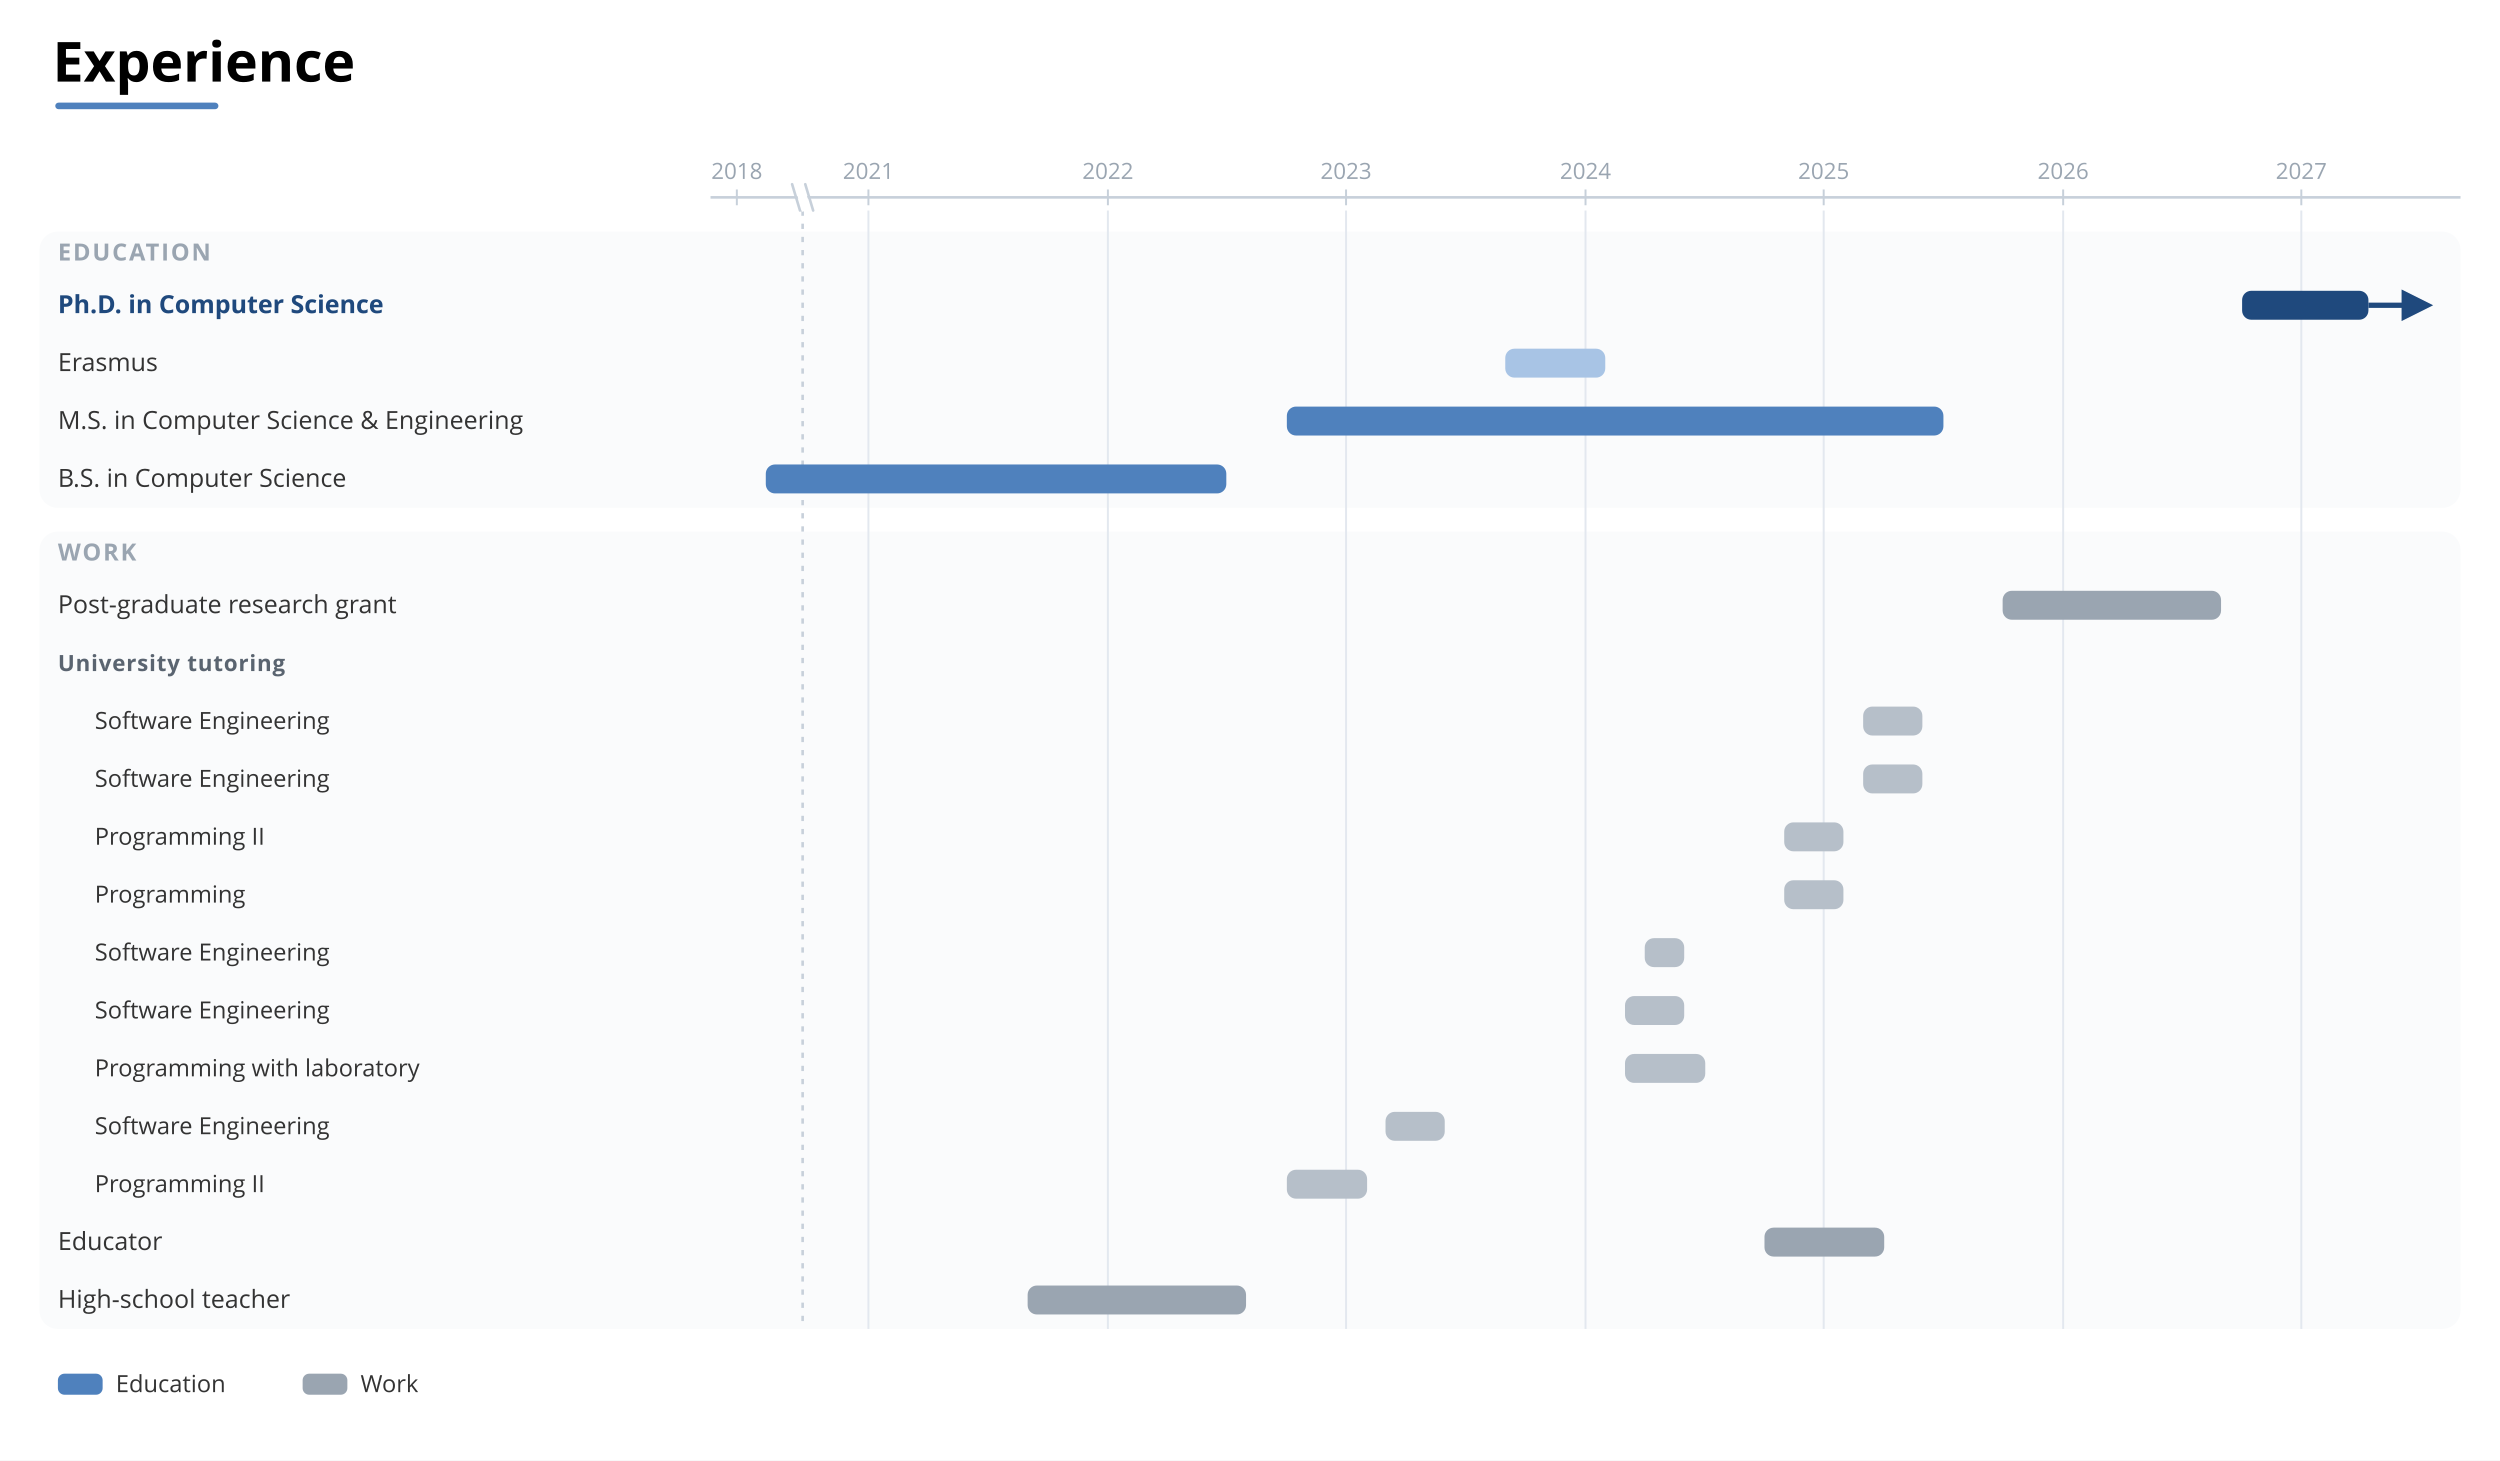
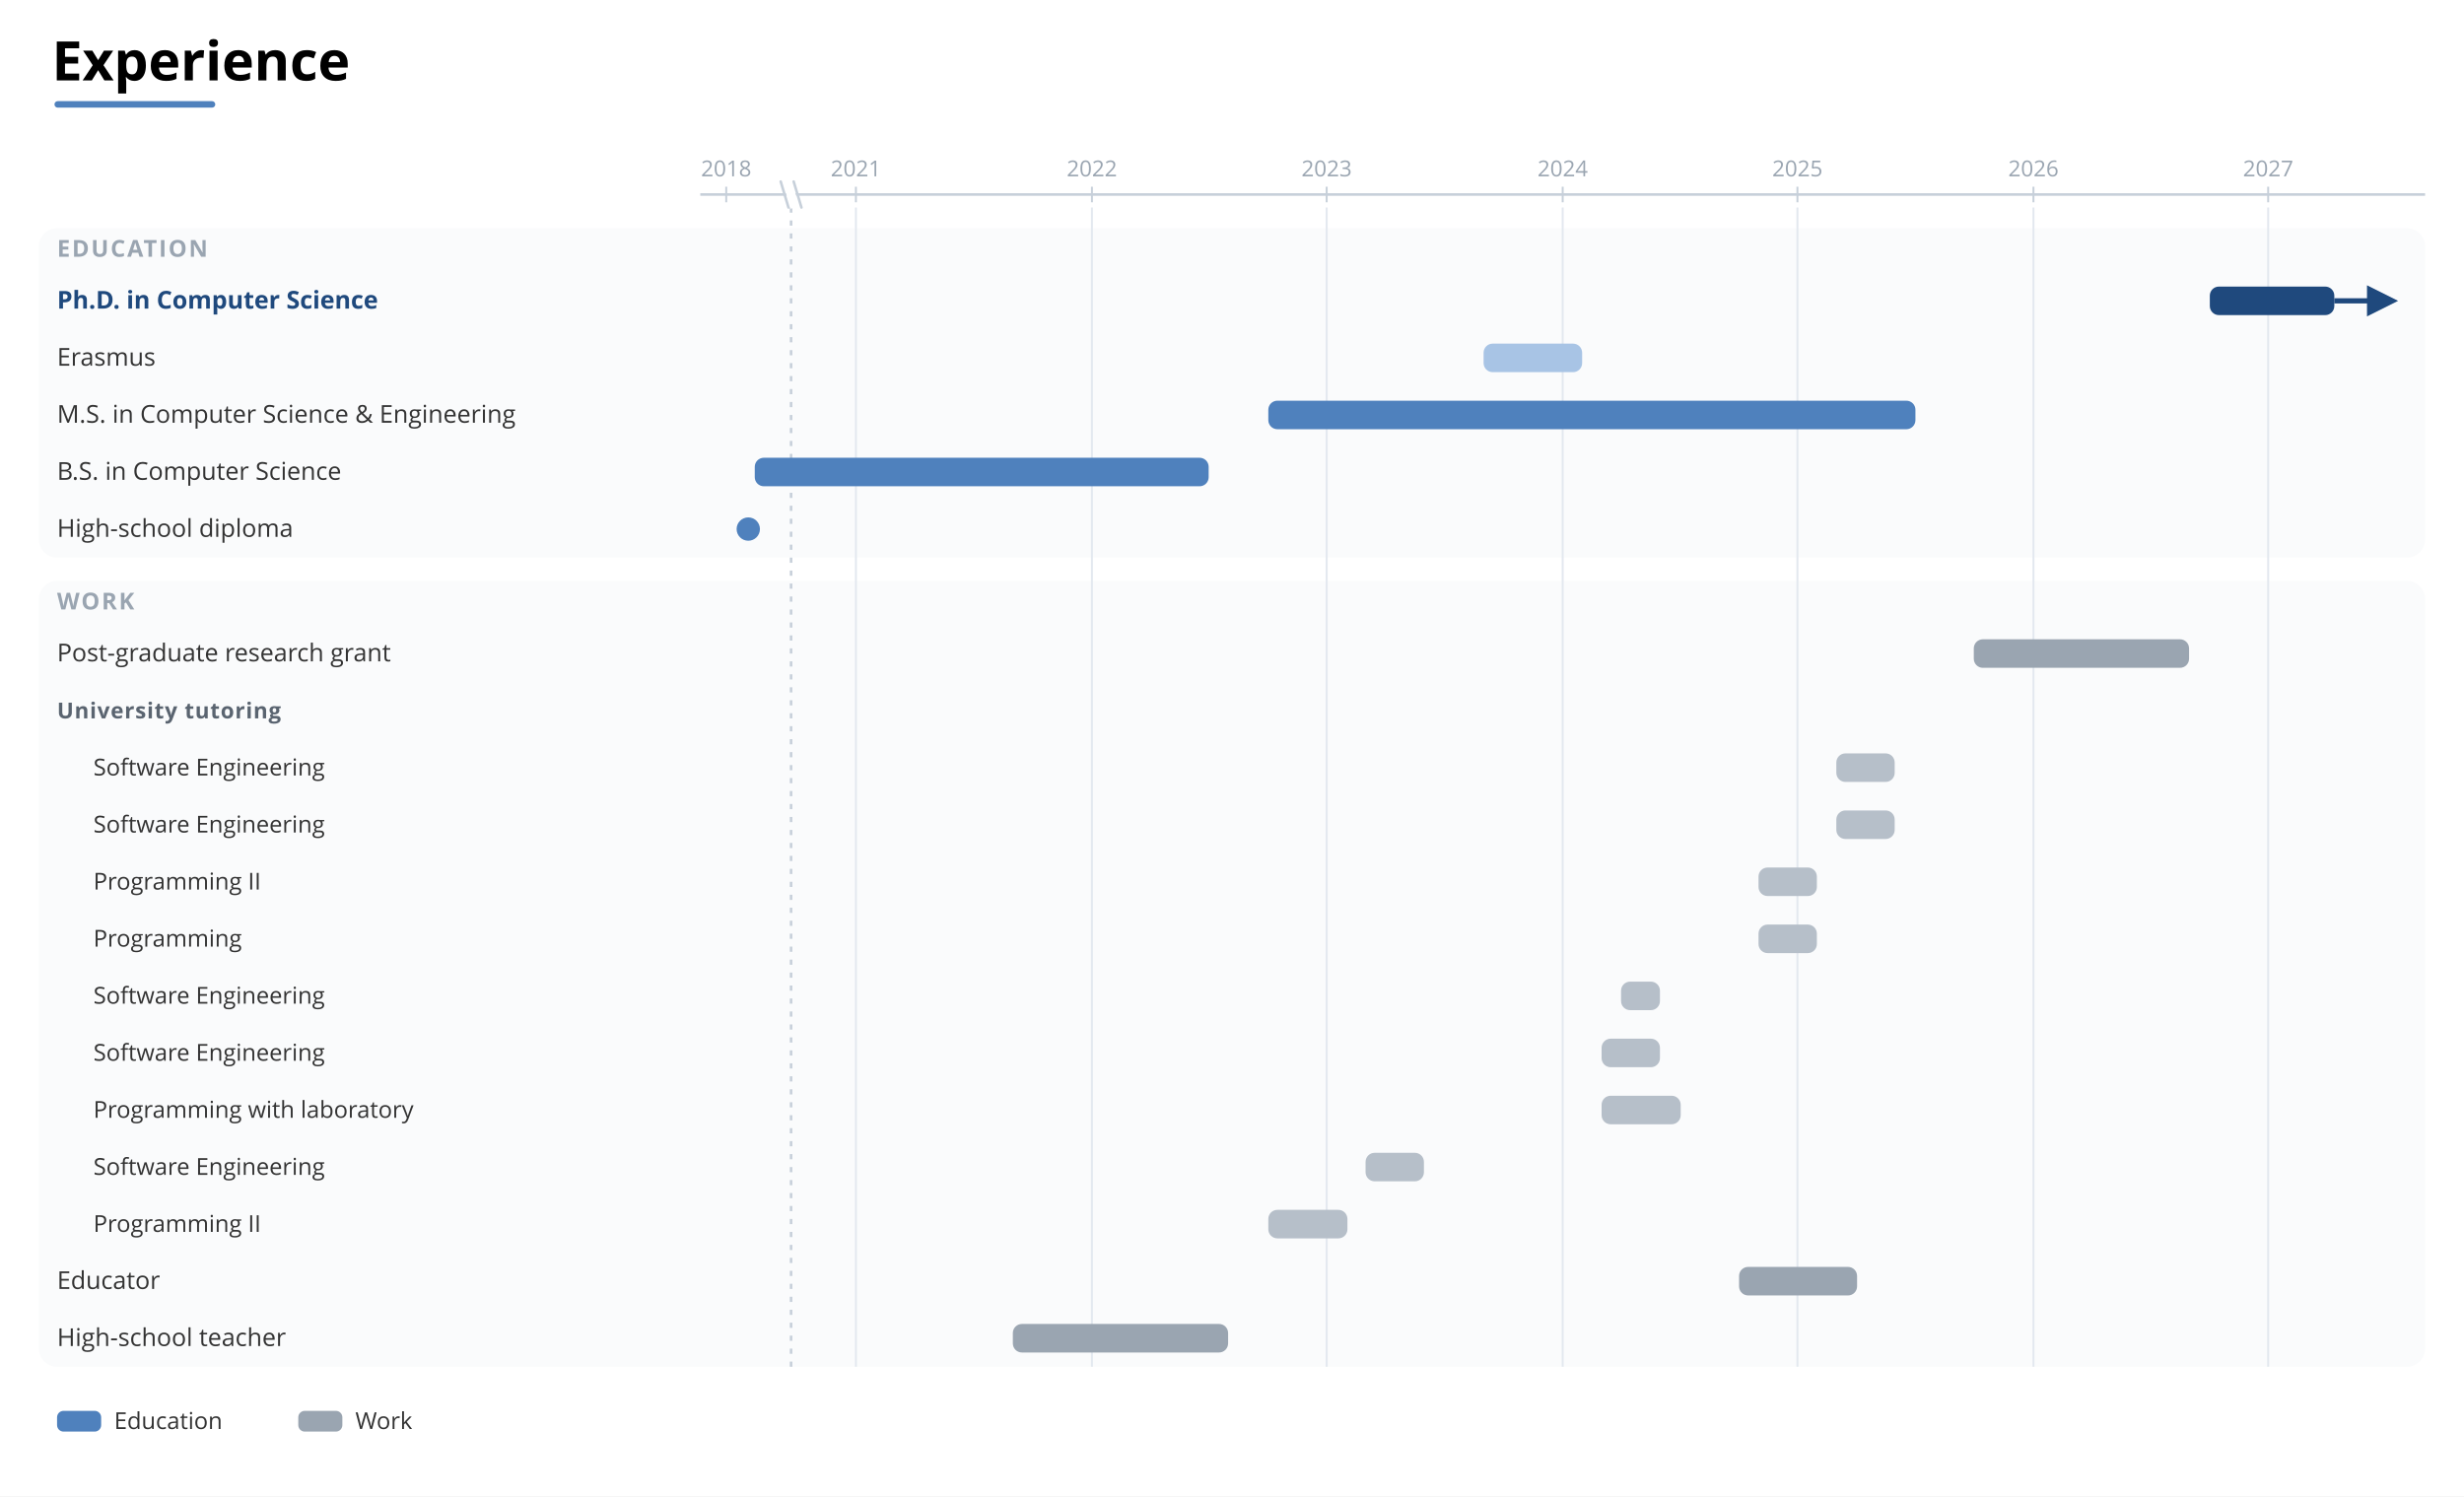
- <svg xmlns="http://www.w3.org/2000/svg" width="1900" height="1110" viewBox="0 0 1900 1110" font-family="Open Sans, Segoe UI, Helvetica, Arial, sans-serif" role="img" aria-label="Experience: education, work and publications on a single time axis">
+ <svg xmlns="http://www.w3.org/2000/svg" width="1900" height="1154" viewBox="0 0 1900 1154" font-family="Open Sans, Segoe UI, Helvetica, Arial, sans-serif" role="img" aria-label="Experience: education, work and publications on a single time axis">
  <defs>
    <marker id="go" viewBox="0 0 10 10" refX="2" refY="5" markerWidth="6" markerHeight="6" orient="auto">
      <path d="M 0 0 L 10 5 L 0 10 z" fill="#1F497D" />
    </marker>
  </defs>
-   <rect width="1900" height="1110" fill="#FFFFFF" />
+   <rect width="1900" height="1154" fill="#FFFFFF" />
  <text x="40" y="62" font-size="42" font-weight="bold" fill="#000000">Experience</text>
  <rect x="42" y="78" width="124" height="5" rx="2.5" fill="#4F81BD" />
-   <rect x="30" y="176" width="1840" height="210" rx="14" fill="#FAFBFC" />
-   <rect x="30" y="404" width="1840" height="606" rx="14" fill="#FAFBFC" />
+   <rect x="30" y="176" width="1840" height="254" rx="14" fill="#FAFBFC" />
+   <rect x="30" y="448" width="1840" height="606" rx="14" fill="#FAFBFC" />
  <g font-size="17" fill="#9AA5B1" text-anchor="middle">
    <text x="560" y="136">2018</text>
    <text x="660" y="136">2021</text>
    <text x="842" y="136">2022</text>
    <text x="1023" y="136">2023</text>
    <text x="1205" y="136">2024</text>
    <text x="1386" y="136">2025</text>
    <text x="1568" y="136">2026</text>
    <text x="1749" y="136">2027</text>
  </g>
  <g stroke="#E3E8EF" stroke-width="1.5">
-     <line x1="660" y1="160" x2="660" y2="1010" />
-     <line x1="842" y1="160" x2="842" y2="1010" />
-     <line x1="1023" y1="160" x2="1023" y2="1010" />
-     <line x1="1205" y1="160" x2="1205" y2="1010" />
-     <line x1="1386" y1="160" x2="1386" y2="1010" />
-     <line x1="1568" y1="160" x2="1568" y2="1010" />
-     <line x1="1749" y1="160" x2="1749" y2="1010" />
+     <line x1="660" y1="160" x2="660" y2="1054" />
+     <line x1="842" y1="160" x2="842" y2="1054" />
+     <line x1="1023" y1="160" x2="1023" y2="1054" />
+     <line x1="1205" y1="160" x2="1205" y2="1054" />
+     <line x1="1386" y1="160" x2="1386" y2="1054" />
+     <line x1="1568" y1="160" x2="1568" y2="1054" />
+     <line x1="1749" y1="160" x2="1749" y2="1054" />
  </g>
  <g stroke="#C7D0DA" stroke-width="1.5">
    <line x1="560" y1="144" x2="560" y2="156" />
    <line x1="660" y1="144" x2="660" y2="156" />
    <line x1="842" y1="144" x2="842" y2="156" />
    <line x1="1023" y1="144" x2="1023" y2="156" />
    <line x1="1205" y1="144" x2="1205" y2="156" />
    <line x1="1386" y1="144" x2="1386" y2="156" />
    <line x1="1568" y1="144" x2="1568" y2="156" />
    <line x1="1749" y1="144" x2="1749" y2="156" />
  </g>
-   <line x1="610" y1="160" x2="610" y2="1010" stroke="#C7D0DA" stroke-width="2" stroke-dasharray="4,6" />
+   <line x1="610" y1="160" x2="610" y2="1054" stroke="#C7D0DA" stroke-width="2" stroke-dasharray="4,6" />
  <line x1="540" y1="150" x2="1870" y2="150" stroke="#C7D0DA" stroke-width="2" />
  <g stroke="#FFFFFF" stroke-width="7">
    <line x1="607" y1="140" x2="613" y2="160" />
  </g>
  <g stroke="#C7D0DA" stroke-width="2" stroke-linecap="round">
    <line x1="602" y1="140" x2="608" y2="160" />
    <line x1="612" y1="140" x2="618" y2="160" />
  </g>
  <text x="44" y="198" font-size="18" font-weight="bold" fill="#9AA5B1" letter-spacing="1.4">EDUCATION</text>
  <text x="44" y="238" font-size="19" font-weight="bold" fill="#1F497D">Ph.D. in Computer Science </text>
  <rect x="1704" y="221" width="96" height="22" rx="7" fill="#1F497D" />
  <line x1="1800" y1="232" x2="1830" y2="232" stroke="#1F497D" stroke-width="4" marker-end="url(#go)" />
  <text x="44" y="282" font-size="19" fill="#333333">Erasmus </text>
  <rect x="1144" y="265" width="76" height="22" rx="7" fill="#A8C4E5" />
  <text x="44" y="326" font-size="19" fill="#333333">M.S. in Computer Science &amp; Engineering </text>
  <rect x="978" y="309" width="499" height="22" rx="7" fill="#4F81BD" />
  <text x="44" y="370" font-size="19" fill="#333333">B.S. in Computer Science </text>
  <rect x="582" y="353" width="350" height="22" rx="7" fill="#4F81BD" />
-   <text x="44" y="426" font-size="18" font-weight="bold" fill="#9AA5B1" letter-spacing="1.4">WORK</text>
-   <text x="44" y="466" font-size="19" fill="#333333">Post-graduate research grant </text>
-   <rect x="1522" y="449" width="166" height="22" rx="7" fill="#9AA5B1" />
-   <text x="44" y="510" font-size="17" font-weight="bold" fill="#5A6470" letter-spacing="0.6">University tutoring</text>
-   <text x="72" y="554" font-size="18" fill="#333333">Software Engineering </text>
-   <rect x="1416" y="537" width="45" height="22" rx="7" fill="#B6BFC9" />
+   <text x="44" y="414" font-size="19" fill="#333333">High-school diploma </text>
+   <circle cx="577" cy="408" r="9" fill="#4F81BD" />
+   <text x="44" y="470" font-size="18" font-weight="bold" fill="#9AA5B1" letter-spacing="1.4">WORK</text>
+   <text x="44" y="510" font-size="19" fill="#333333">Post-graduate research grant </text>
+   <rect x="1522" y="493" width="166" height="22" rx="7" fill="#9AA5B1" />
+   <text x="44" y="554" font-size="17" font-weight="bold" fill="#5A6470" letter-spacing="0.6">University tutoring</text>
  <text x="72" y="598" font-size="18" fill="#333333">Software Engineering </text>
  <rect x="1416" y="581" width="45" height="22" rx="7" fill="#B6BFC9" />
-   <text x="72" y="642" font-size="18" fill="#333333">Programming II </text>
-   <rect x="1356" y="625" width="45" height="22" rx="7" fill="#B6BFC9" />
-   <text x="72" y="686" font-size="18" fill="#333333">Programming </text>
+   <text x="72" y="642" font-size="18" fill="#333333">Software Engineering </text>
+   <rect x="1416" y="625" width="45" height="22" rx="7" fill="#B6BFC9" />
+   <text x="72" y="686" font-size="18" fill="#333333">Programming II </text>
  <rect x="1356" y="669" width="45" height="22" rx="7" fill="#B6BFC9" />
-   <text x="72" y="730" font-size="18" fill="#333333">Software Engineering </text>
-   <rect x="1250" y="713" width="30" height="22" rx="7" fill="#B6BFC9" />
+   <text x="72" y="730" font-size="18" fill="#333333">Programming </text>
+   <rect x="1356" y="713" width="45" height="22" rx="7" fill="#B6BFC9" />
  <text x="72" y="774" font-size="18" fill="#333333">Software Engineering </text>
-   <rect x="1235" y="757" width="45" height="22" rx="7" fill="#B6BFC9" />
-   <text x="72" y="818" font-size="18" fill="#333333">Programming with laboratory </text>
-   <rect x="1235" y="801" width="61" height="22" rx="7" fill="#B6BFC9" />
-   <text x="72" y="862" font-size="18" fill="#333333">Software Engineering </text>
-   <rect x="1053" y="845" width="45" height="22" rx="7" fill="#B6BFC9" />
-   <text x="72" y="906" font-size="18" fill="#333333">Programming II </text>
-   <rect x="978" y="889" width="61" height="22" rx="7" fill="#B6BFC9" />
-   <text x="44" y="950" font-size="19" fill="#333333">Educator </text>
-   <rect x="1341" y="933" width="91" height="22" rx="7" fill="#9AA5B1" />
-   <text x="44" y="994" font-size="19" fill="#333333">High-school teacher </text>
-   <rect x="781" y="977" width="166" height="22" rx="7" fill="#9AA5B1" />
-   <rect x="44" y="1044" width="34" height="16" rx="5" fill="#4F81BD" />
-   <text x="88" y="1058" font-size="18" fill="#333333">Education</text>
-   <rect x="230" y="1044" width="34" height="16" rx="5" fill="#9AA5B1" />
-   <text x="274" y="1058" font-size="18" fill="#333333">Work</text>
+   <rect x="1250" y="757" width="30" height="22" rx="7" fill="#B6BFC9" />
+   <text x="72" y="818" font-size="18" fill="#333333">Software Engineering </text>
+   <rect x="1235" y="801" width="45" height="22" rx="7" fill="#B6BFC9" />
+   <text x="72" y="862" font-size="18" fill="#333333">Programming with laboratory </text>
+   <rect x="1235" y="845" width="61" height="22" rx="7" fill="#B6BFC9" />
+   <text x="72" y="906" font-size="18" fill="#333333">Software Engineering </text>
+   <rect x="1053" y="889" width="45" height="22" rx="7" fill="#B6BFC9" />
+   <text x="72" y="950" font-size="18" fill="#333333">Programming II </text>
+   <rect x="978" y="933" width="61" height="22" rx="7" fill="#B6BFC9" />
+   <text x="44" y="994" font-size="19" fill="#333333">Educator </text>
+   <rect x="1341" y="977" width="91" height="22" rx="7" fill="#9AA5B1" />
+   <text x="44" y="1038" font-size="19" fill="#333333">High-school teacher </text>
+   <rect x="781" y="1021" width="166" height="22" rx="7" fill="#9AA5B1" />
+   <rect x="44" y="1088" width="34" height="16" rx="5" fill="#4F81BD" />
+   <text x="88" y="1102" font-size="18" fill="#333333">Education</text>
+   <rect x="230" y="1088" width="34" height="16" rx="5" fill="#9AA5B1" />
+   <text x="274" y="1102" font-size="18" fill="#333333">Work</text>
</svg>
